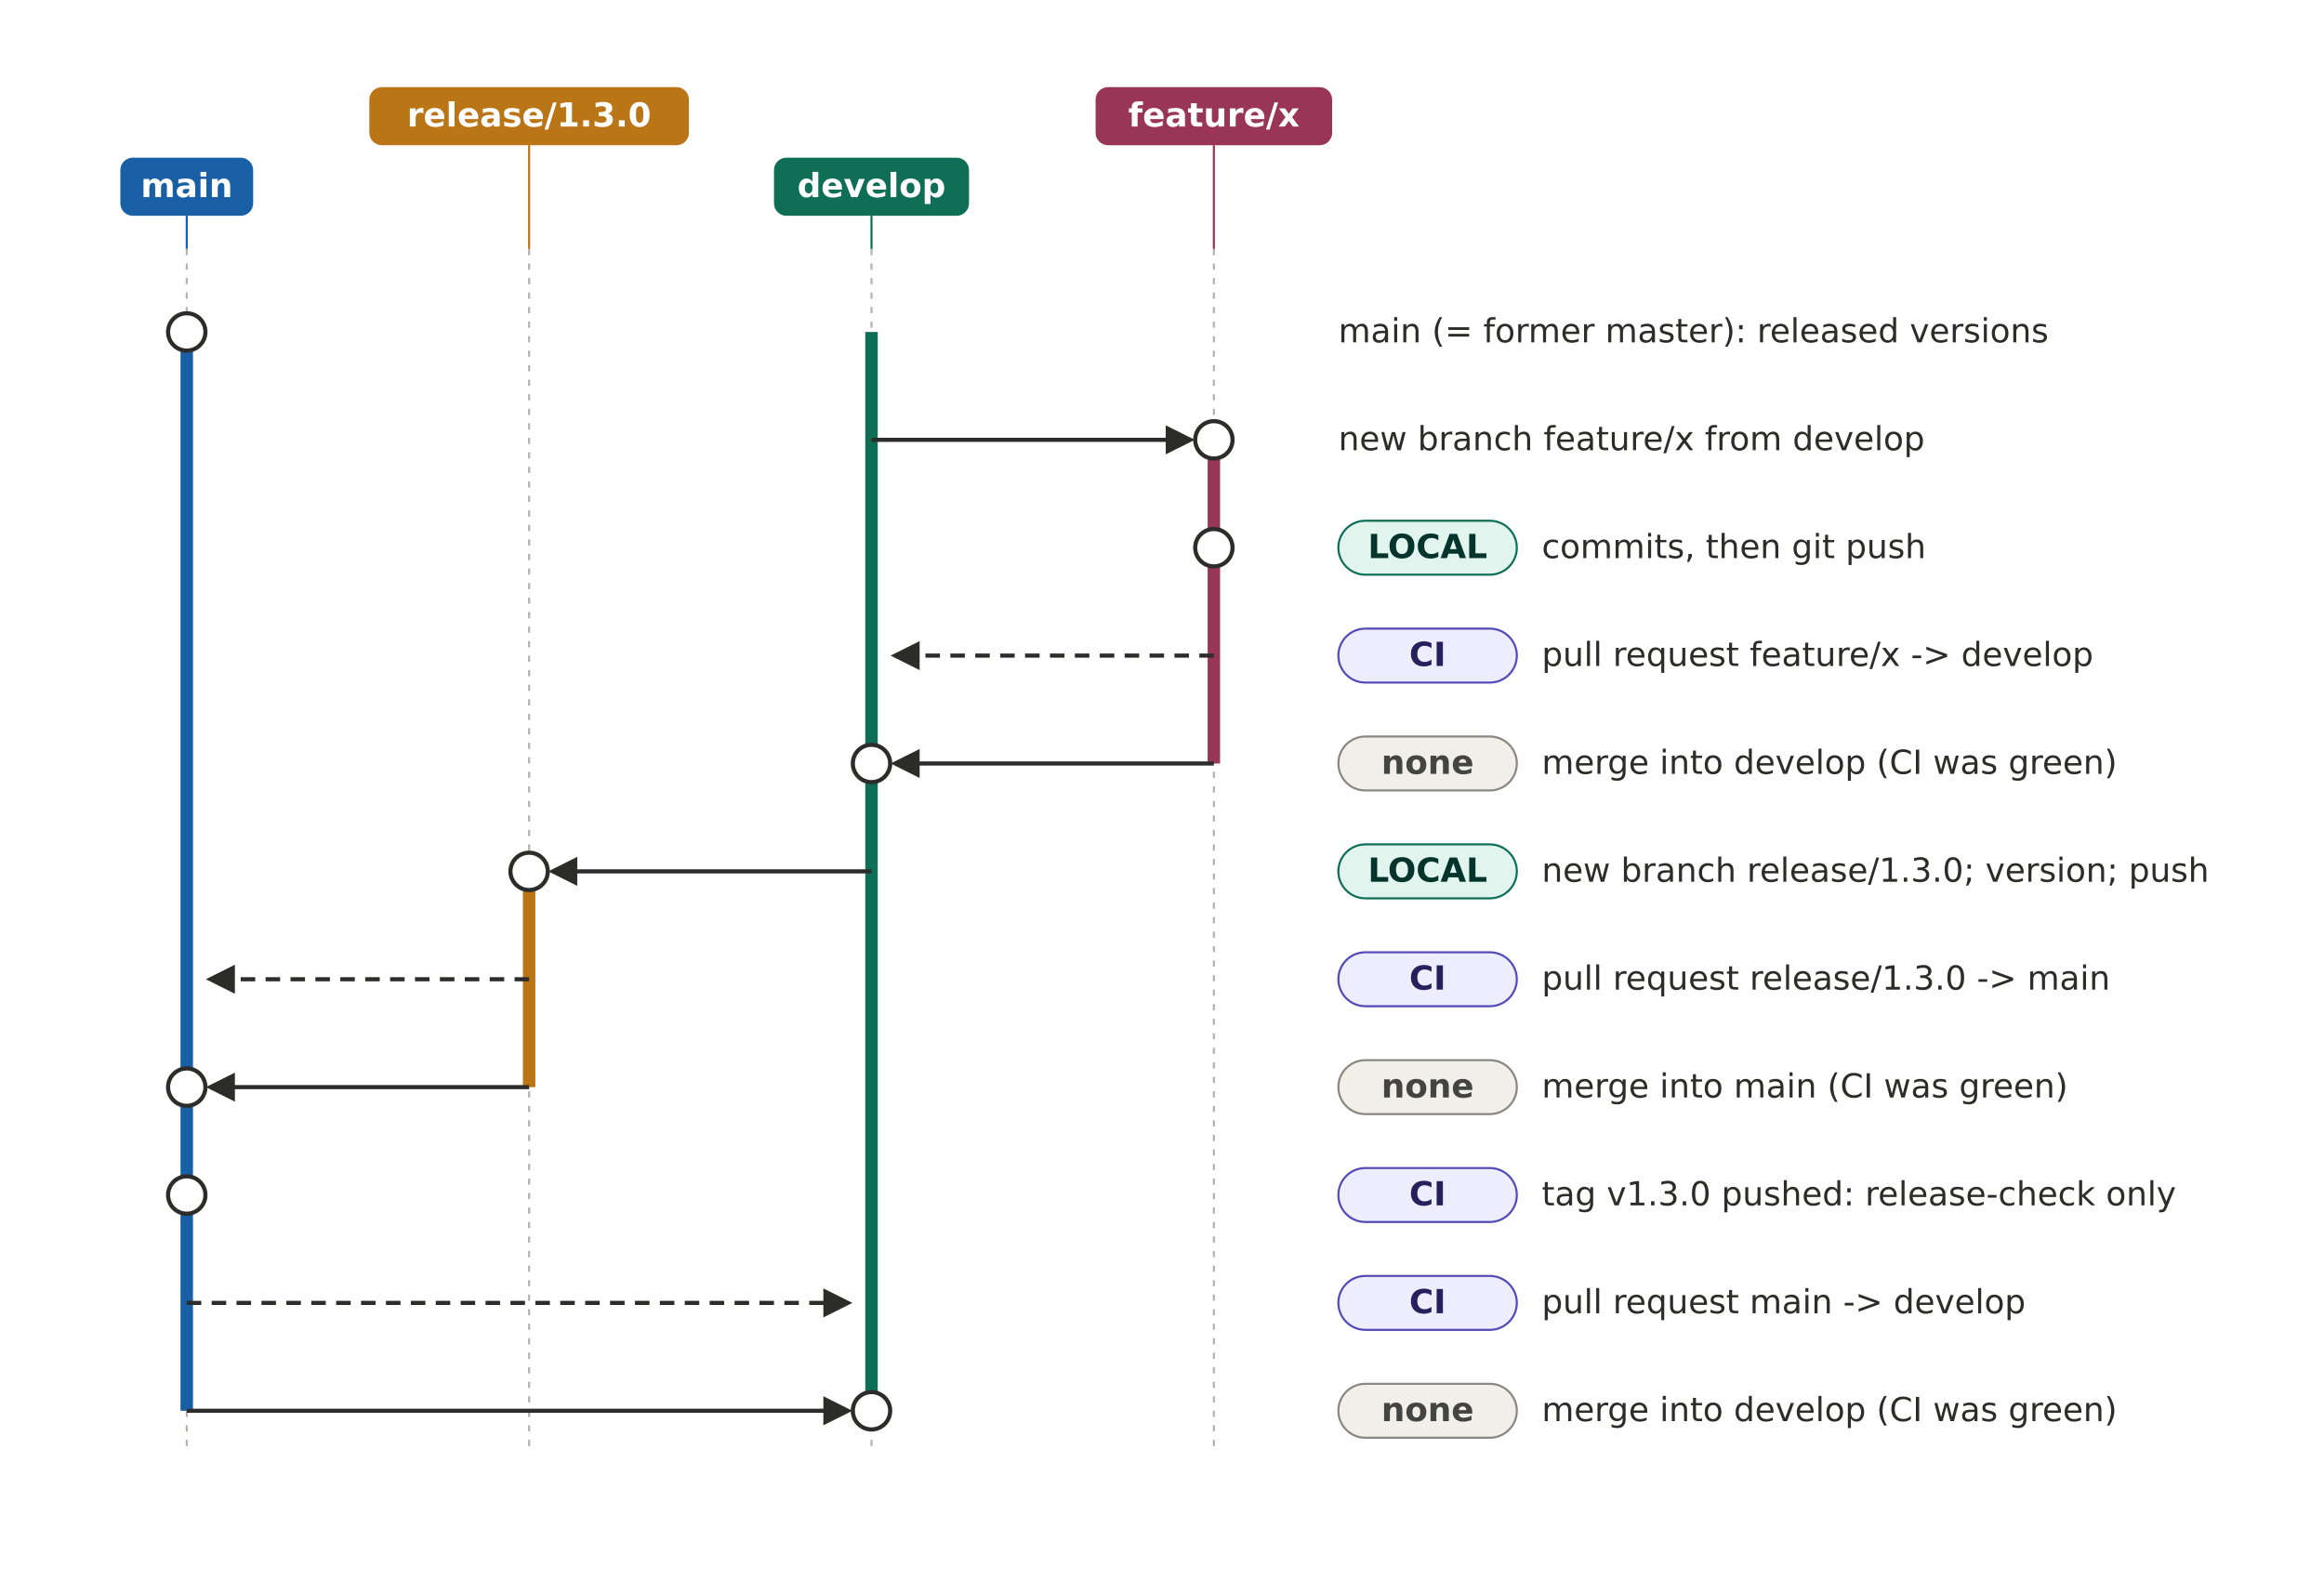
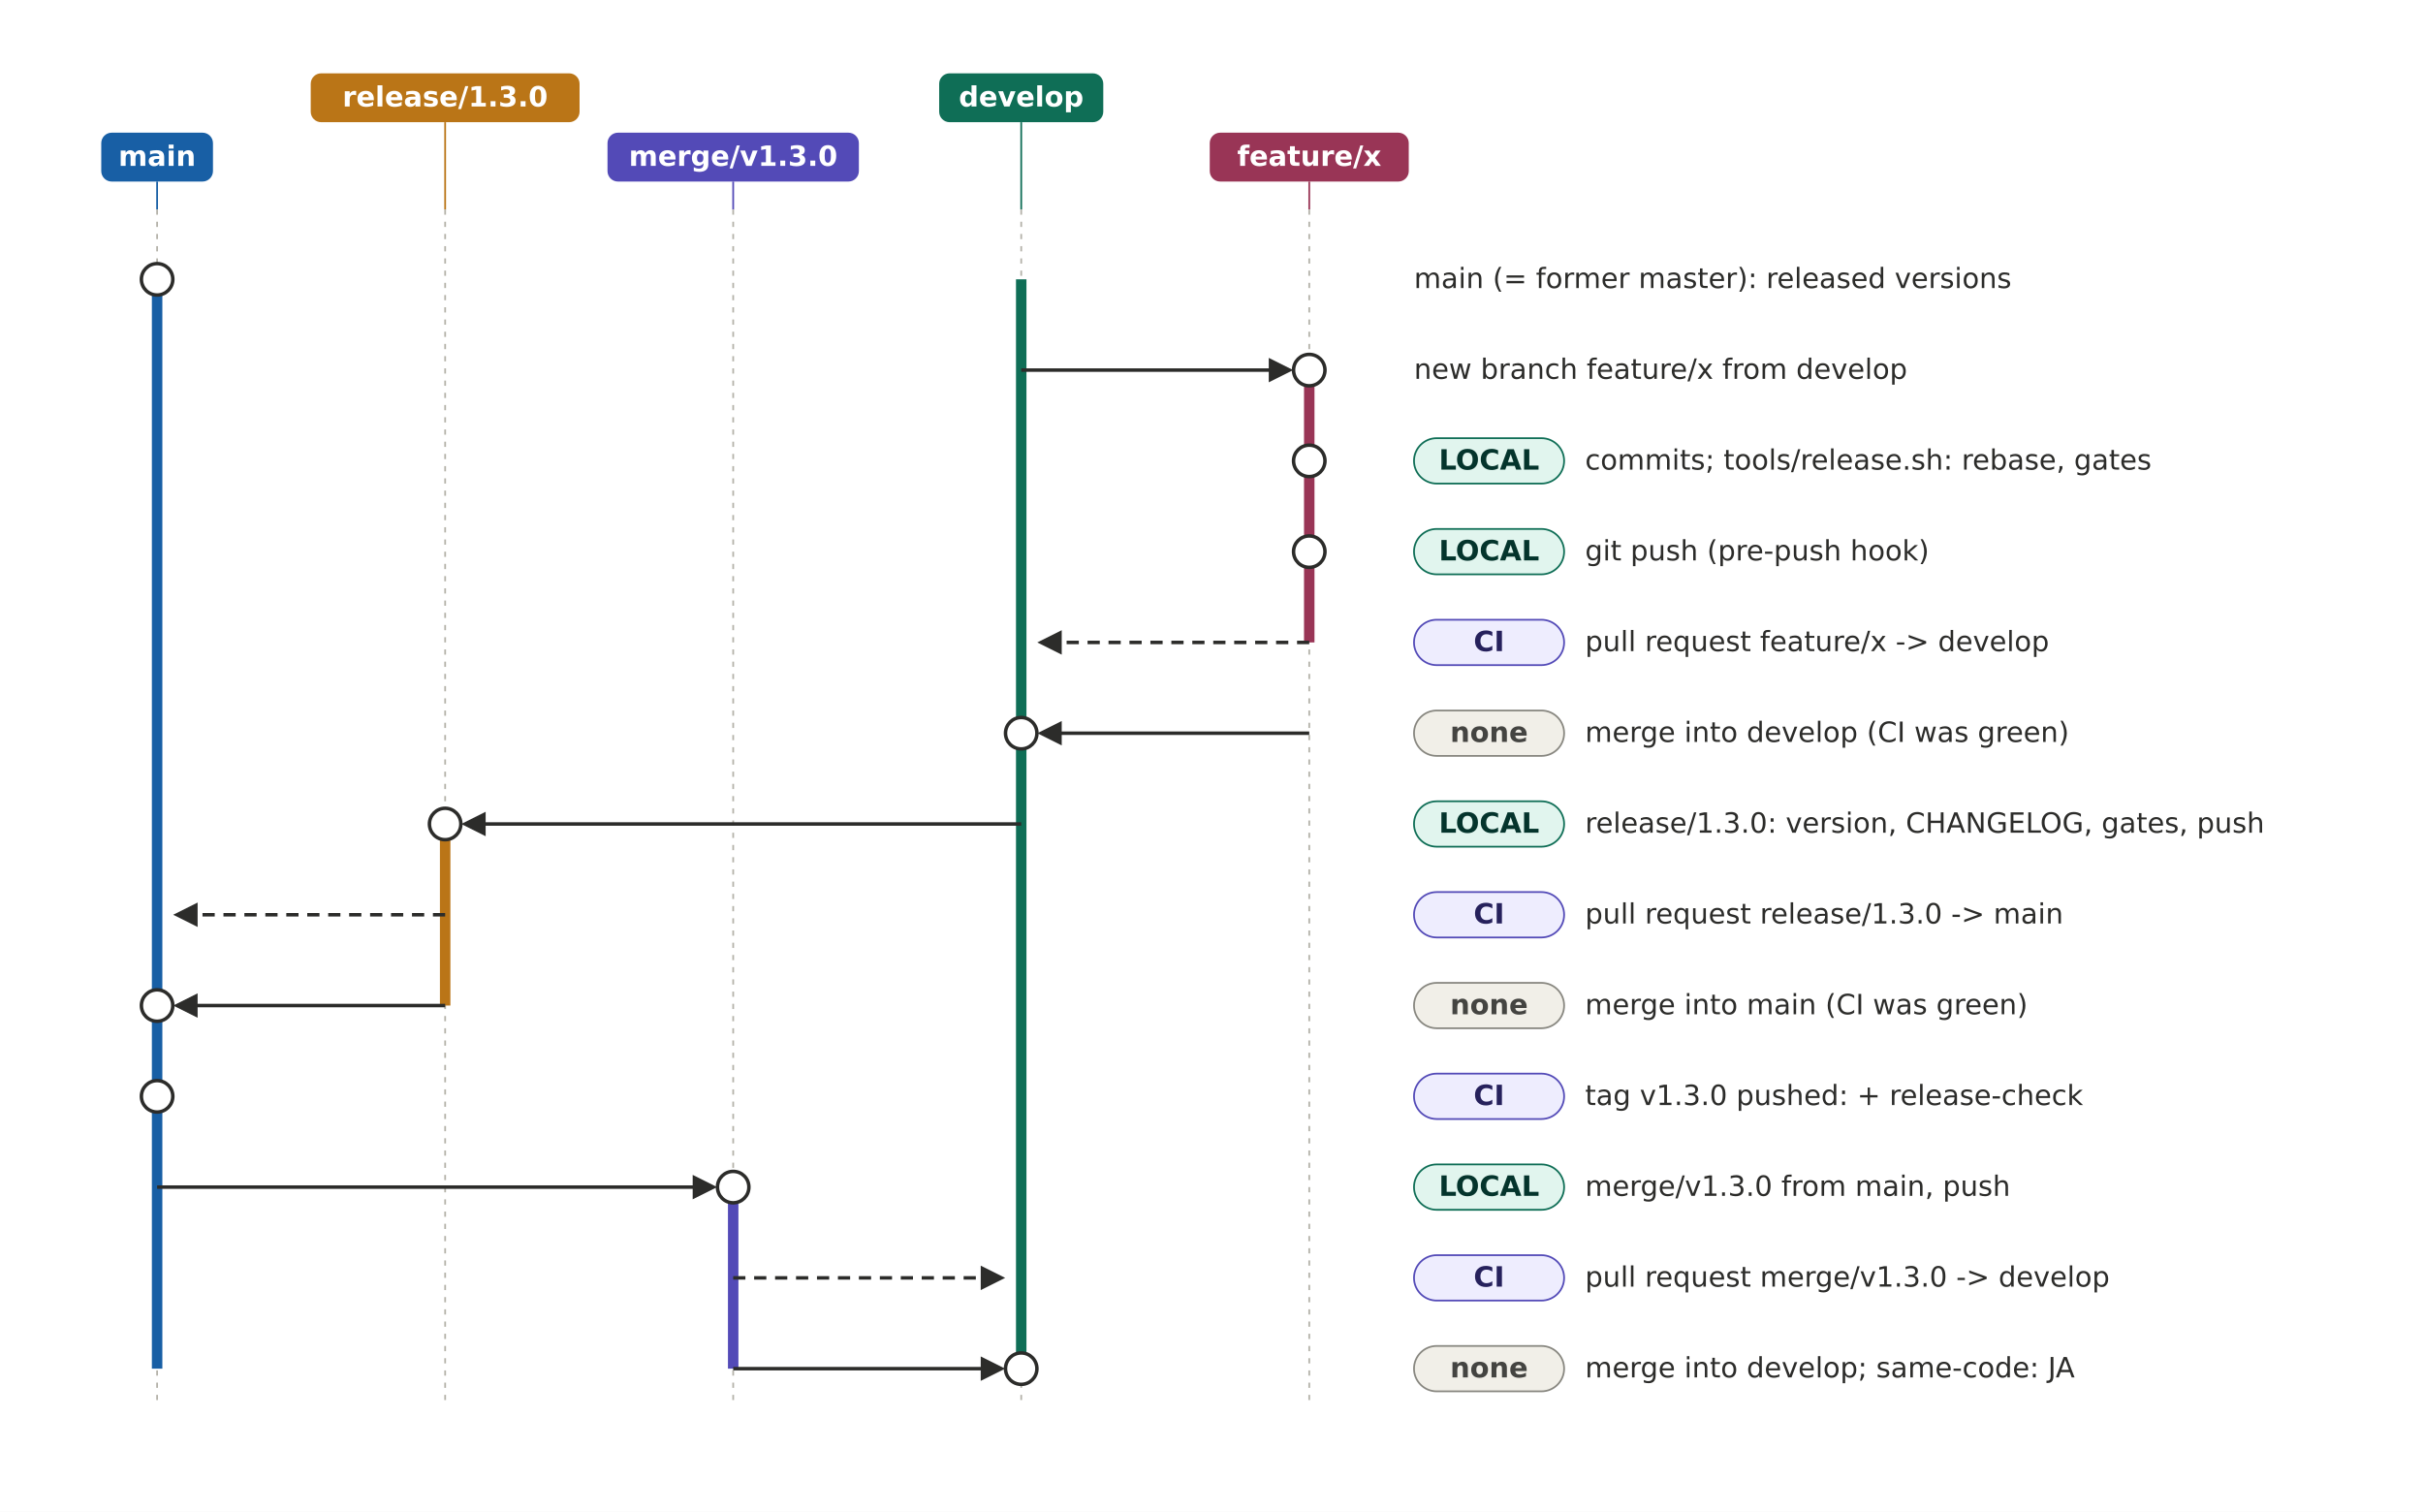
- <svg xmlns="http://www.w3.org/2000/svg" width="1120" height="762" font-family="DejaVu Sans" font-size="16">
-   <rect width="1120" height="762" fill="#FFFFFF" />
+ <svg xmlns="http://www.w3.org/2000/svg" width="1388" height="866" font-family="DejaVu Sans" font-size="16">
+   <rect width="1388" height="866" fill="#FFFFFF" />
  <defs>
    <marker id="arrow" viewBox="0 0 10 10" refX="8" refY="5" markerWidth="7" markerHeight="7" orient="auto">
      <path d="M0 0L10 5L0 10z" fill="#2C2C2A" />
    </marker>
  </defs>
  <rect x="58.0" y="76" width="64" height="28" rx="6" fill="#185FA5" />
  <text x="90" y="95" fill="#FFFFFF" text-anchor="middle" font-weight="bold">main</text>
  <line x1="90" y1="104" x2="90" y2="120" stroke="#185FA5" />
-   <line x1="90" y1="120" x2="90" y2="700" stroke="#B4B2A9" stroke-dasharray="3 4" />
-   <line x1="90" y1="160" x2="90" y2="680" stroke="#185FA5" stroke-width="6" />
+   <line x1="90" y1="120" x2="90" y2="804" stroke="#B4B2A9" stroke-dasharray="3 4" />
+   <line x1="90" y1="160" x2="90" y2="784" stroke="#185FA5" stroke-width="6" />
  <rect x="178.0" y="42" width="154" height="28" rx="6" fill="#BA7517" />
  <text x="255" y="61" fill="#FFFFFF" text-anchor="middle" font-weight="bold">release/1.3.0</text>
  <line x1="255" y1="70" x2="255" y2="120" stroke="#BA7517" />
-   <line x1="255" y1="120" x2="255" y2="700" stroke="#B4B2A9" stroke-dasharray="3 4" />
-   <line x1="255" y1="420" x2="255" y2="524" stroke="#BA7517" stroke-width="6" />
-   <rect x="373.0" y="76" width="94" height="28" rx="6" fill="#0F6E56" />
-   <text x="420" y="95" fill="#FFFFFF" text-anchor="middle" font-weight="bold">develop</text>
-   <line x1="420" y1="104" x2="420" y2="120" stroke="#0F6E56" />
-   <line x1="420" y1="120" x2="420" y2="700" stroke="#B4B2A9" stroke-dasharray="3 4" />
-   <line x1="420" y1="160" x2="420" y2="680" stroke="#0F6E56" stroke-width="6" />
-   <rect x="528.0" y="42" width="114" height="28" rx="6" fill="#993556" />
-   <text x="585" y="61" fill="#FFFFFF" text-anchor="middle" font-weight="bold">feature/x</text>
-   <line x1="585" y1="70" x2="585" y2="120" stroke="#993556" />
-   <line x1="585" y1="120" x2="585" y2="700" stroke="#B4B2A9" stroke-dasharray="3 4" />
-   <line x1="585" y1="212" x2="585" y2="368" stroke="#993556" stroke-width="6" />
+   <line x1="255" y1="120" x2="255" y2="804" stroke="#B4B2A9" stroke-dasharray="3 4" />
+   <line x1="255" y1="472" x2="255" y2="576" stroke="#BA7517" stroke-width="6" />
+   <rect x="348.0" y="76" width="144" height="28" rx="6" fill="#534AB7" />
+   <text x="420" y="95" fill="#FFFFFF" text-anchor="middle" font-weight="bold">merge/v1.3.0</text>
+   <line x1="420" y1="104" x2="420" y2="120" stroke="#534AB7" />
+   <line x1="420" y1="120" x2="420" y2="804" stroke="#B4B2A9" stroke-dasharray="3 4" />
+   <line x1="420" y1="680" x2="420" y2="784" stroke="#534AB7" stroke-width="6" />
+   <rect x="538.0" y="42" width="94" height="28" rx="6" fill="#0F6E56" />
+   <text x="585" y="61" fill="#FFFFFF" text-anchor="middle" font-weight="bold">develop</text>
+   <line x1="585" y1="70" x2="585" y2="120" stroke="#0F6E56" />
+   <line x1="585" y1="120" x2="585" y2="804" stroke="#B4B2A9" stroke-dasharray="3 4" />
+   <line x1="585" y1="160" x2="585" y2="784" stroke="#0F6E56" stroke-width="6" />
+   <rect x="693.0" y="76" width="114" height="28" rx="6" fill="#993556" />
+   <text x="750" y="95" fill="#FFFFFF" text-anchor="middle" font-weight="bold">feature/x</text>
+   <line x1="750" y1="104" x2="750" y2="120" stroke="#993556" />
+   <line x1="750" y1="120" x2="750" y2="804" stroke="#B4B2A9" stroke-dasharray="3 4" />
+   <line x1="750" y1="212" x2="750" y2="368" stroke="#993556" stroke-width="6" />
  <circle cx="90" cy="160" r="9" fill="#FFFFFF" stroke="#2C2C2A" stroke-width="2" />
-   <text x="645" y="165" fill="#2C2C2A">main (= former master): released versions</text>
-   <line x1="420" y1="212" x2="573" y2="212" stroke="#2C2C2A" stroke-width="2" marker-end="url(#arrow)" />
-   <circle cx="585" cy="212" r="9" fill="#FFFFFF" stroke="#2C2C2A" stroke-width="2" />
-   <text x="645" y="217" fill="#2C2C2A">new branch feature/x from develop</text>
-   <circle cx="585" cy="264" r="9" fill="#FFFFFF" stroke="#2C2C2A" stroke-width="2" />
-   <rect x="645" y="251" width="86" height="26" rx="13" fill="#E1F5EE" stroke="#0F6E56" />
-   <text x="688.0" y="269" fill="#04342C" text-anchor="middle" font-weight="bold">LOCAL</text>
-   <text x="743" y="269" fill="#2C2C2A">commits, then git push</text>
-   <line x1="585" y1="316" x2="432" y2="316" stroke="#2C2C2A" stroke-width="2" stroke-dasharray="7 5" marker-end="url(#arrow)" />
-   <rect x="645" y="303" width="86" height="26" rx="13" fill="#EEEDFE" stroke="#534AB7" />
-   <text x="688.0" y="321" fill="#26215C" text-anchor="middle" font-weight="bold">CI</text>
-   <text x="743" y="321" fill="#2C2C2A">pull request feature/x -&gt; develop</text>
-   <line x1="585" y1="368" x2="432" y2="368" stroke="#2C2C2A" stroke-width="2" marker-end="url(#arrow)" />
-   <circle cx="420" cy="368" r="9" fill="#FFFFFF" stroke="#2C2C2A" stroke-width="2" />
-   <rect x="645" y="355" width="86" height="26" rx="13" fill="#F1EFE8" stroke="#888780" />
-   <text x="688.0" y="373" fill="#444441" text-anchor="middle" font-weight="bold">none</text>
-   <text x="743" y="373" fill="#2C2C2A">merge into develop (CI was green)</text>
-   <line x1="420" y1="420" x2="267" y2="420" stroke="#2C2C2A" stroke-width="2" marker-end="url(#arrow)" />
-   <circle cx="255" cy="420" r="9" fill="#FFFFFF" stroke="#2C2C2A" stroke-width="2" />
-   <rect x="645" y="407" width="86" height="26" rx="13" fill="#E1F5EE" stroke="#0F6E56" />
-   <text x="688.0" y="425" fill="#04342C" text-anchor="middle" font-weight="bold">LOCAL</text>
-   <text x="743" y="425" fill="#2C2C2A">new branch release/1.3.0; version; push</text>
-   <line x1="255" y1="472" x2="102" y2="472" stroke="#2C2C2A" stroke-width="2" stroke-dasharray="7 5" marker-end="url(#arrow)" />
-   <rect x="645" y="459" width="86" height="26" rx="13" fill="#EEEDFE" stroke="#534AB7" />
-   <text x="688.0" y="477" fill="#26215C" text-anchor="middle" font-weight="bold">CI</text>
-   <text x="743" y="477" fill="#2C2C2A">pull request release/1.3.0 -&gt; main</text>
-   <line x1="255" y1="524" x2="102" y2="524" stroke="#2C2C2A" stroke-width="2" marker-end="url(#arrow)" />
-   <circle cx="90" cy="524" r="9" fill="#FFFFFF" stroke="#2C2C2A" stroke-width="2" />
-   <rect x="645" y="511" width="86" height="26" rx="13" fill="#F1EFE8" stroke="#888780" />
-   <text x="688.0" y="529" fill="#444441" text-anchor="middle" font-weight="bold">none</text>
-   <text x="743" y="529" fill="#2C2C2A">merge into main (CI was green)</text>
+   <text x="810" y="165" fill="#2C2C2A">main (= former master): released versions</text>
+   <line x1="585" y1="212" x2="738" y2="212" stroke="#2C2C2A" stroke-width="2" marker-end="url(#arrow)" />
+   <circle cx="750" cy="212" r="9" fill="#FFFFFF" stroke="#2C2C2A" stroke-width="2" />
+   <text x="810" y="217" fill="#2C2C2A">new branch feature/x from develop</text>
+   <circle cx="750" cy="264" r="9" fill="#FFFFFF" stroke="#2C2C2A" stroke-width="2" />
+   <rect x="810" y="251" width="86" height="26" rx="13" fill="#E1F5EE" stroke="#0F6E56" />
+   <text x="853.0" y="269" fill="#04342C" text-anchor="middle" font-weight="bold">LOCAL</text>
+   <text x="908" y="269" fill="#2C2C2A">commits; tools/release.sh: rebase, gates</text>
+   <circle cx="750" cy="316" r="9" fill="#FFFFFF" stroke="#2C2C2A" stroke-width="2" />
+   <rect x="810" y="303" width="86" height="26" rx="13" fill="#E1F5EE" stroke="#0F6E56" />
+   <text x="853.0" y="321" fill="#04342C" text-anchor="middle" font-weight="bold">LOCAL</text>
+   <text x="908" y="321" fill="#2C2C2A">git push (pre-push hook)</text>
+   <line x1="750" y1="368" x2="597" y2="368" stroke="#2C2C2A" stroke-width="2" stroke-dasharray="7 5" marker-end="url(#arrow)" />
+   <rect x="810" y="355" width="86" height="26" rx="13" fill="#EEEDFE" stroke="#534AB7" />
+   <text x="853.0" y="373" fill="#26215C" text-anchor="middle" font-weight="bold">CI</text>
+   <text x="908" y="373" fill="#2C2C2A">pull request feature/x -&gt; develop</text>
+   <line x1="750" y1="420" x2="597" y2="420" stroke="#2C2C2A" stroke-width="2" marker-end="url(#arrow)" />
+   <circle cx="585" cy="420" r="9" fill="#FFFFFF" stroke="#2C2C2A" stroke-width="2" />
+   <rect x="810" y="407" width="86" height="26" rx="13" fill="#F1EFE8" stroke="#888780" />
+   <text x="853.0" y="425" fill="#444441" text-anchor="middle" font-weight="bold">none</text>
+   <text x="908" y="425" fill="#2C2C2A">merge into develop (CI was green)</text>
+   <line x1="585" y1="472" x2="267" y2="472" stroke="#2C2C2A" stroke-width="2" marker-end="url(#arrow)" />
+   <circle cx="255" cy="472" r="9" fill="#FFFFFF" stroke="#2C2C2A" stroke-width="2" />
+   <rect x="810" y="459" width="86" height="26" rx="13" fill="#E1F5EE" stroke="#0F6E56" />
+   <text x="853.0" y="477" fill="#04342C" text-anchor="middle" font-weight="bold">LOCAL</text>
+   <text x="908" y="477" fill="#2C2C2A">release/1.3.0: version, CHANGELOG, gates, push</text>
+   <line x1="255" y1="524" x2="102" y2="524" stroke="#2C2C2A" stroke-width="2" stroke-dasharray="7 5" marker-end="url(#arrow)" />
+   <rect x="810" y="511" width="86" height="26" rx="13" fill="#EEEDFE" stroke="#534AB7" />
+   <text x="853.0" y="529" fill="#26215C" text-anchor="middle" font-weight="bold">CI</text>
+   <text x="908" y="529" fill="#2C2C2A">pull request release/1.3.0 -&gt; main</text>
+   <line x1="255" y1="576" x2="102" y2="576" stroke="#2C2C2A" stroke-width="2" marker-end="url(#arrow)" />
  <circle cx="90" cy="576" r="9" fill="#FFFFFF" stroke="#2C2C2A" stroke-width="2" />
-   <rect x="645" y="563" width="86" height="26" rx="13" fill="#EEEDFE" stroke="#534AB7" />
-   <text x="688.0" y="581" fill="#26215C" text-anchor="middle" font-weight="bold">CI</text>
-   <text x="743" y="581" fill="#2C2C2A">tag v1.3.0 pushed: release-check only</text>
-   <line x1="90" y1="628" x2="408" y2="628" stroke="#2C2C2A" stroke-width="2" stroke-dasharray="7 5" marker-end="url(#arrow)" />
-   <rect x="645" y="615" width="86" height="26" rx="13" fill="#EEEDFE" stroke="#534AB7" />
-   <text x="688.0" y="633" fill="#26215C" text-anchor="middle" font-weight="bold">CI</text>
-   <text x="743" y="633" fill="#2C2C2A">pull request main -&gt; develop</text>
+   <rect x="810" y="563" width="86" height="26" rx="13" fill="#F1EFE8" stroke="#888780" />
+   <text x="853.0" y="581" fill="#444441" text-anchor="middle" font-weight="bold">none</text>
+   <text x="908" y="581" fill="#2C2C2A">merge into main (CI was green)</text>
+   <circle cx="90" cy="628" r="9" fill="#FFFFFF" stroke="#2C2C2A" stroke-width="2" />
+   <rect x="810" y="615" width="86" height="26" rx="13" fill="#EEEDFE" stroke="#534AB7" />
+   <text x="853.0" y="633" fill="#26215C" text-anchor="middle" font-weight="bold">CI</text>
+   <text x="908" y="633" fill="#2C2C2A">tag v1.3.0 pushed: + release-check</text>
  <line x1="90" y1="680" x2="408" y2="680" stroke="#2C2C2A" stroke-width="2" marker-end="url(#arrow)" />
  <circle cx="420" cy="680" r="9" fill="#FFFFFF" stroke="#2C2C2A" stroke-width="2" />
-   <rect x="645" y="667" width="86" height="26" rx="13" fill="#F1EFE8" stroke="#888780" />
-   <text x="688.0" y="685" fill="#444441" text-anchor="middle" font-weight="bold">none</text>
-   <text x="743" y="685" fill="#2C2C2A">merge into develop (CI was green)</text>
+   <rect x="810" y="667" width="86" height="26" rx="13" fill="#E1F5EE" stroke="#0F6E56" />
+   <text x="853.0" y="685" fill="#04342C" text-anchor="middle" font-weight="bold">LOCAL</text>
+   <text x="908" y="685" fill="#2C2C2A">merge/v1.3.0 from main, push</text>
+   <line x1="420" y1="732" x2="573" y2="732" stroke="#2C2C2A" stroke-width="2" stroke-dasharray="7 5" marker-end="url(#arrow)" />
+   <rect x="810" y="719" width="86" height="26" rx="13" fill="#EEEDFE" stroke="#534AB7" />
+   <text x="853.0" y="737" fill="#26215C" text-anchor="middle" font-weight="bold">CI</text>
+   <text x="908" y="737" fill="#2C2C2A">pull request merge/v1.3.0 -&gt; develop</text>
+   <line x1="420" y1="784" x2="573" y2="784" stroke="#2C2C2A" stroke-width="2" marker-end="url(#arrow)" />
+   <circle cx="585" cy="784" r="9" fill="#FFFFFF" stroke="#2C2C2A" stroke-width="2" />
+   <rect x="810" y="771" width="86" height="26" rx="13" fill="#F1EFE8" stroke="#888780" />
+   <text x="853.0" y="789" fill="#444441" text-anchor="middle" font-weight="bold">none</text>
+   <text x="908" y="789" fill="#2C2C2A">merge into develop; same-code: JA</text>
</svg>
